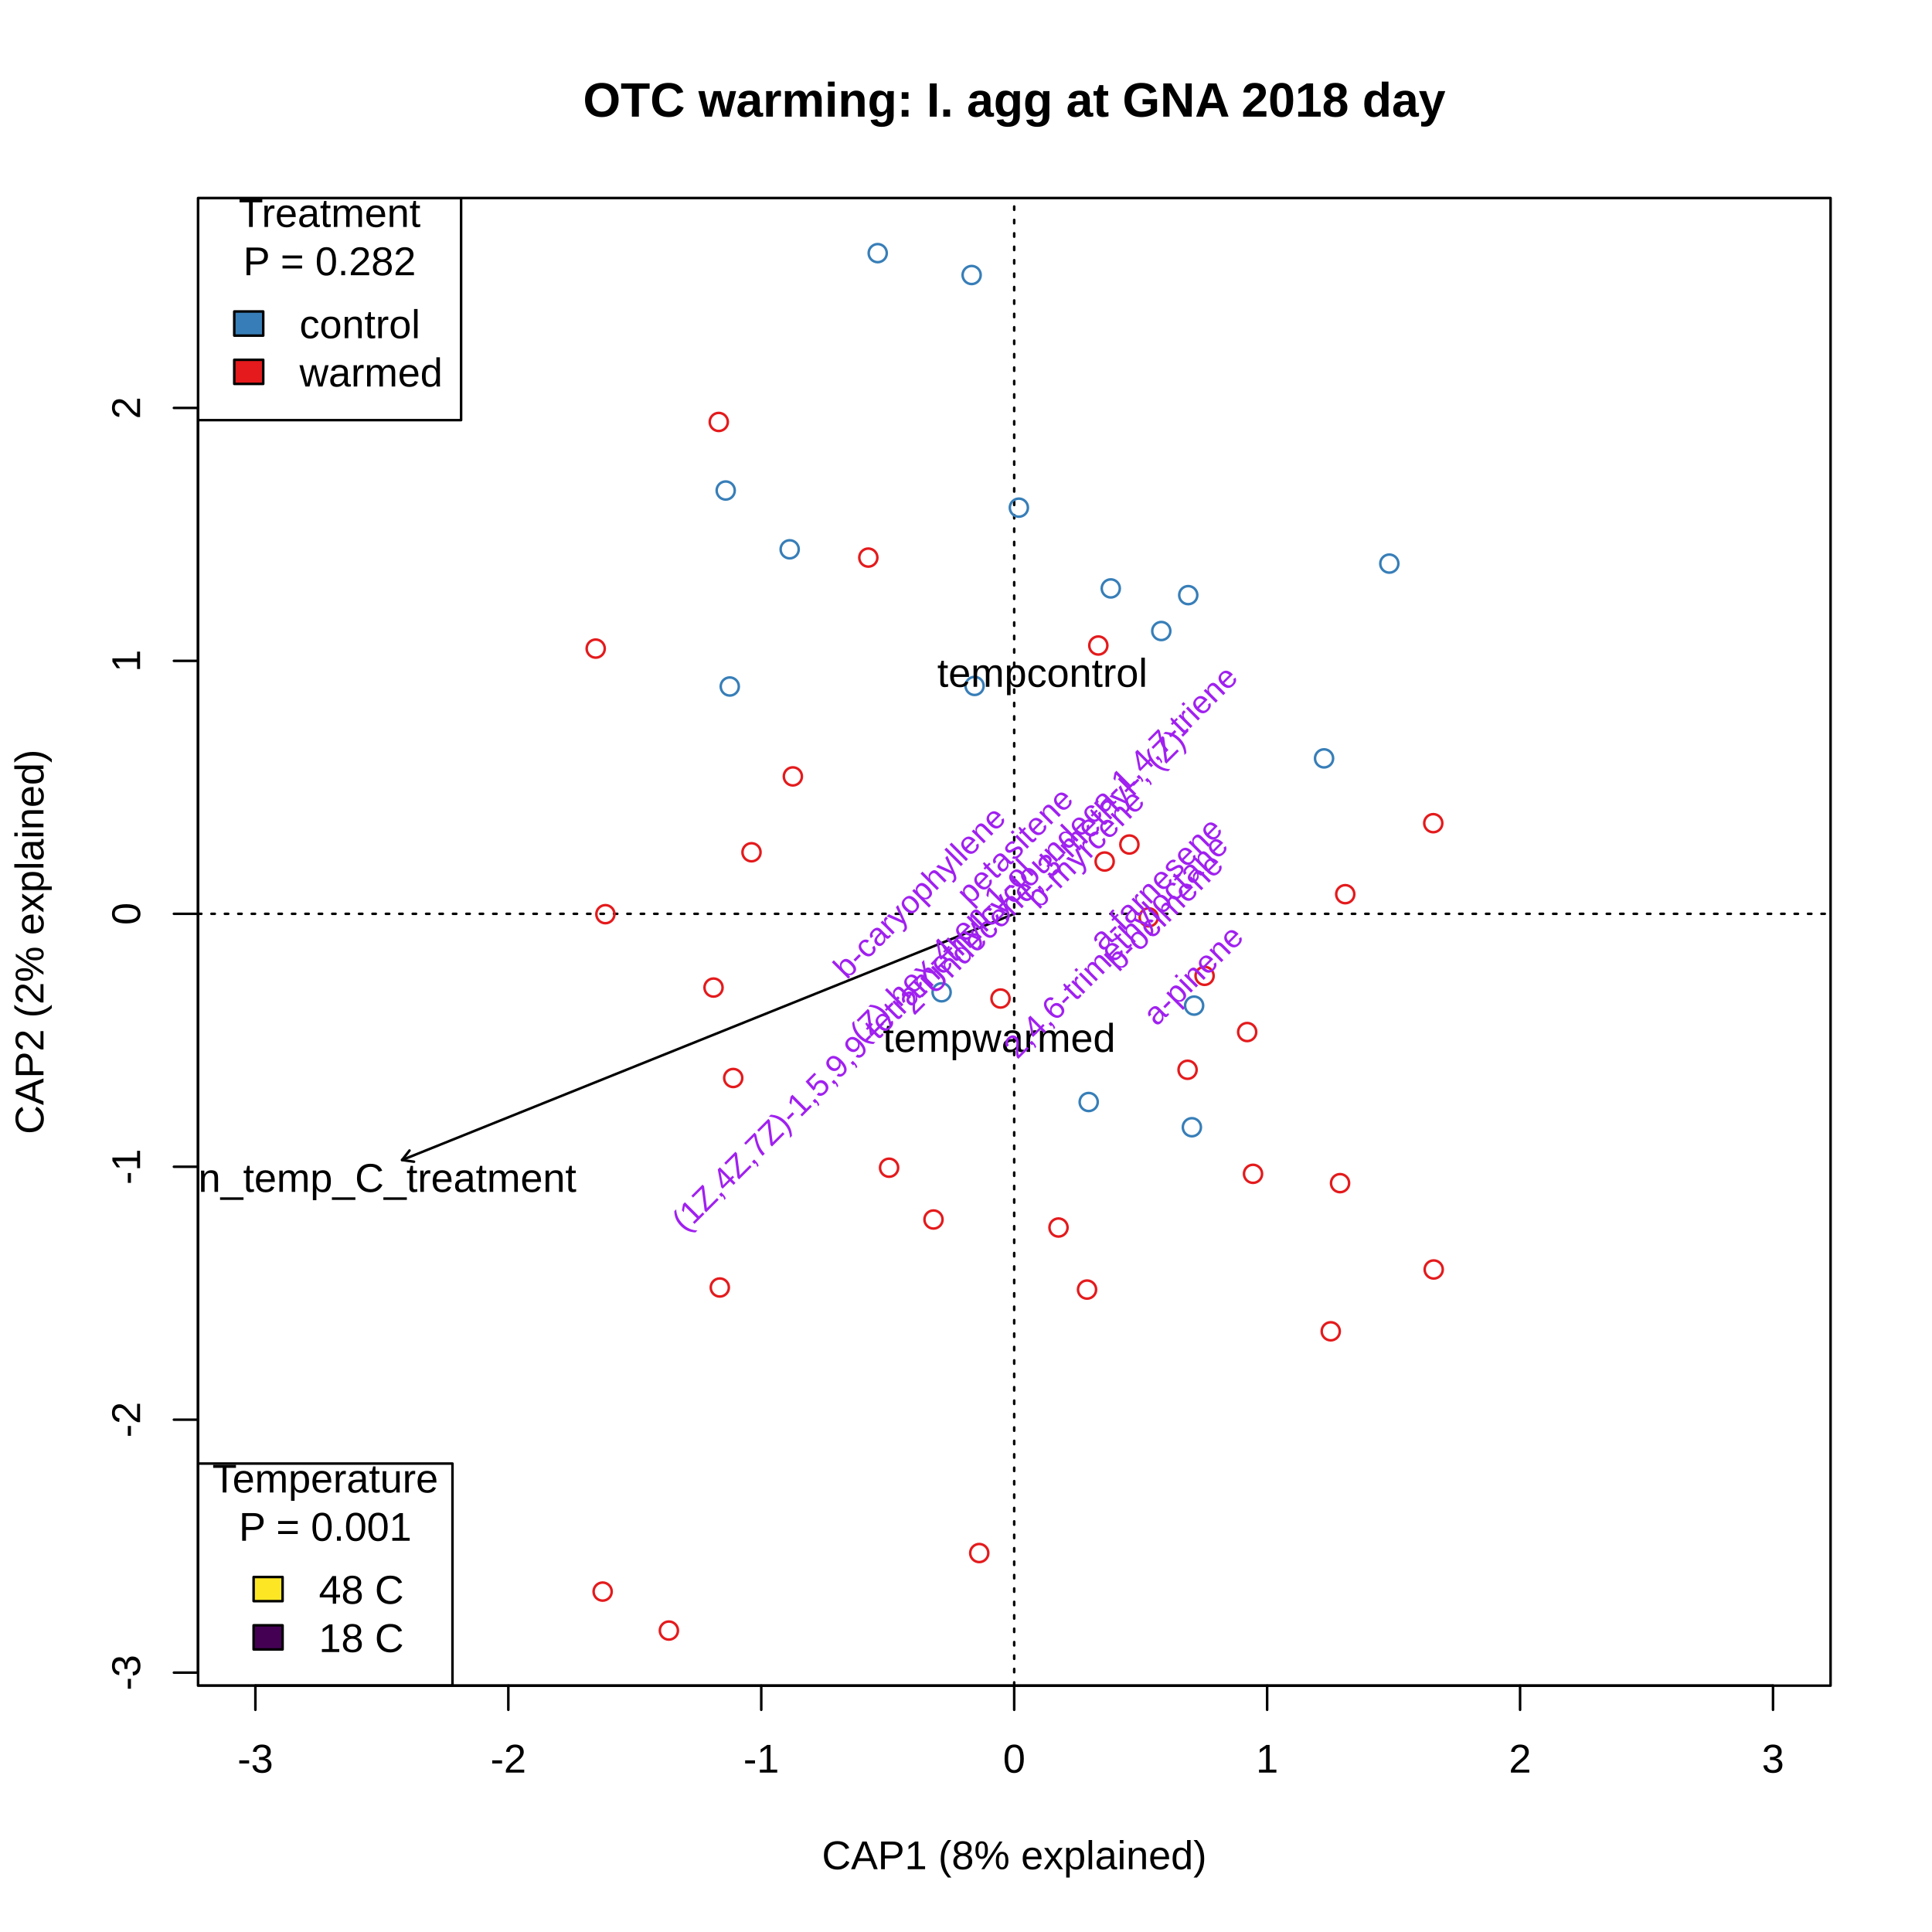
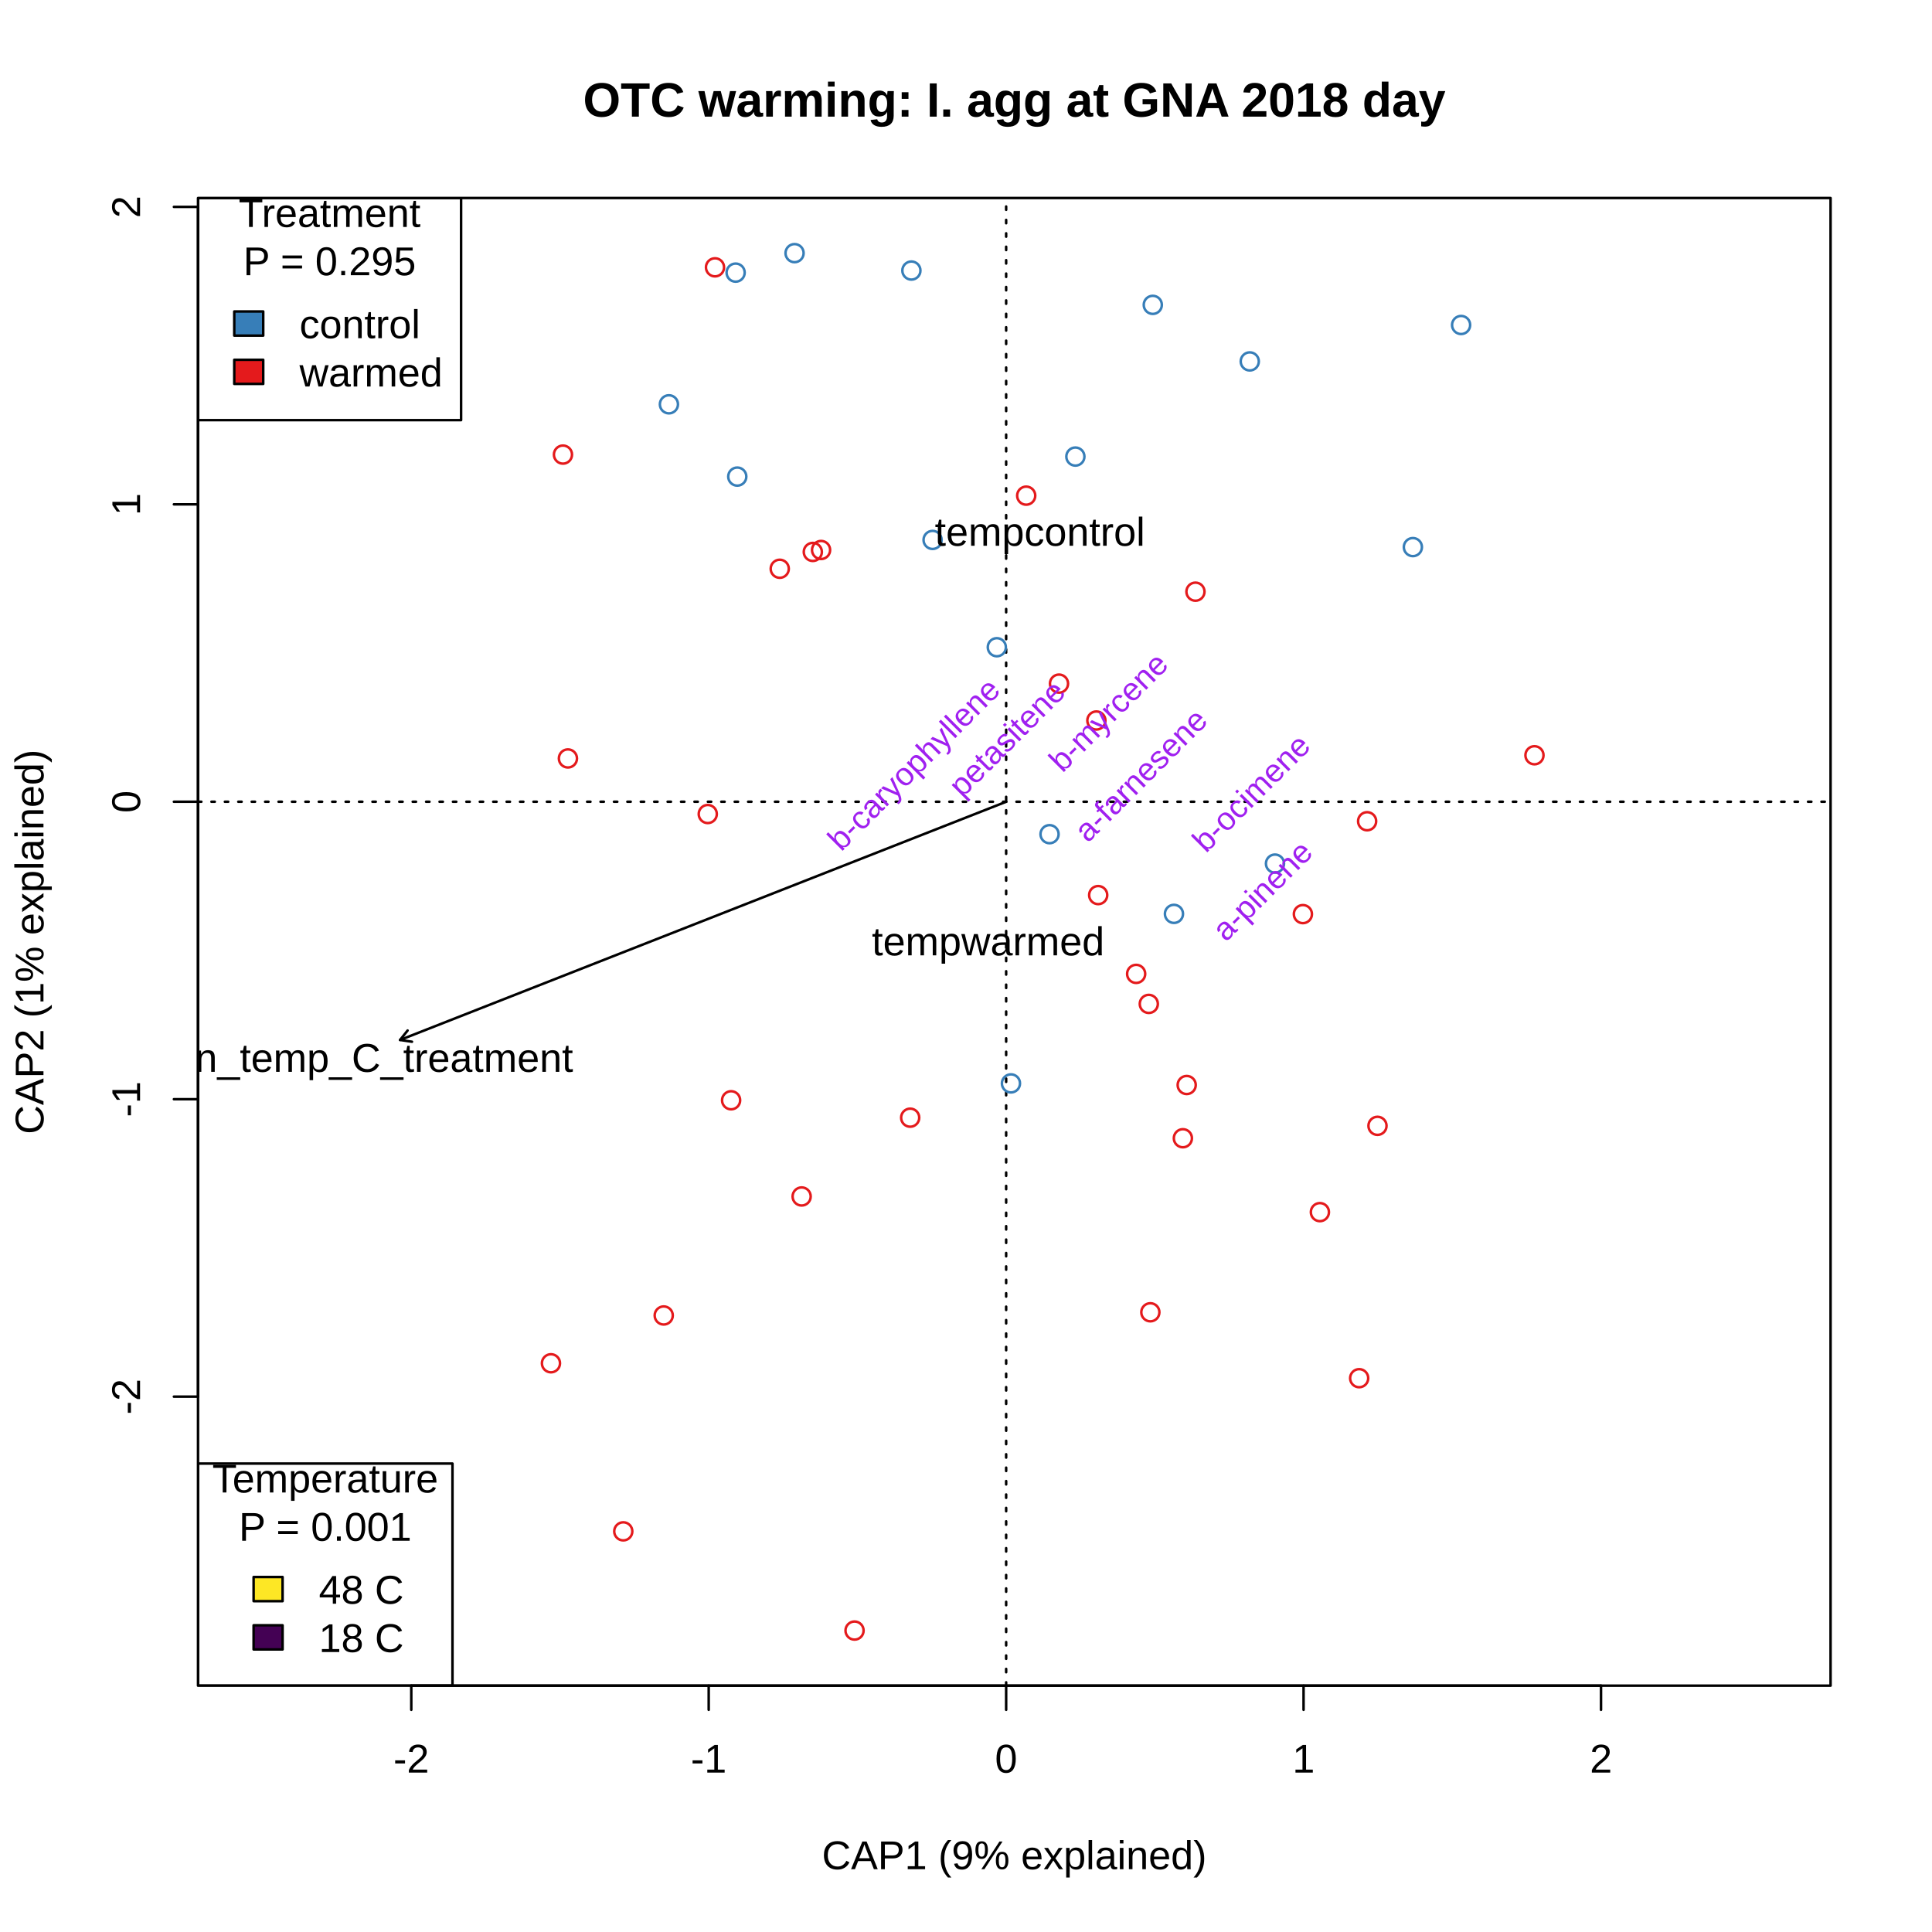
<svg xmlns="http://www.w3.org/2000/svg" class="svglite" width="576.00pt" height="576.00pt" viewBox="0 0 576.00 576.00">
  <defs>
    <style type="text/css">
    .svglite line, .svglite polyline, .svglite polygon, .svglite path, .svglite rect, .svglite circle {
      fill: none;
      stroke: #000000;
      stroke-linecap: round;
      stroke-linejoin: round;
      stroke-miterlimit: 10.00;
    }
    .svglite text {
      white-space: pre;
    }
  </style>
  </defs>
  <rect width="100%" height="100%" style="stroke: none; fill: #FFFFFF;" />
  <defs>
    <clipPath id="cpMC4wMHw1NzYuMDB8MC4wMHw1NzYuMDA=">
      <rect x="0.00" y="0.00" width="576.00" height="576.00" />
    </clipPath>
  </defs>
  <g clip-path="url(#cpMC4wMHw1NzYuMDB8MC4wMHw1NzYuMDA=)">
</g>
  <defs>
    <clipPath id="cpNTkuMDR8NTQ1Ljc2fDU5LjA0fDUwMi41Ng==">
      <rect x="59.04" y="59.04" width="486.72" height="443.52" />
    </clipPath>
  </defs>
  <g clip-path="url(#cpNTkuMDR8NTQ1Ljc2fDU5LjA0fDUwMi41Ng==)">
</g>
  <g clip-path="url(#cpMC4wMHw1NzYuMDB8MC4wMHw1NzYuMDA=)">
-     <line x1="76.14" y1="502.56" x2="528.60" y2="502.56" style="stroke-width: 0.75;" />
-     <line x1="76.14" y1="502.56" x2="76.14" y2="509.76" style="stroke-width: 0.75;" />
-     <line x1="151.55" y1="502.56" x2="151.55" y2="509.76" style="stroke-width: 0.75;" />
-     <line x1="226.96" y1="502.56" x2="226.96" y2="509.76" style="stroke-width: 0.75;" />
-     <line x1="302.37" y1="502.56" x2="302.37" y2="509.76" style="stroke-width: 0.75;" />
-     <line x1="377.78" y1="502.56" x2="377.78" y2="509.76" style="stroke-width: 0.75;" />
-     <line x1="453.19" y1="502.56" x2="453.19" y2="509.76" style="stroke-width: 0.75;" />
-     <line x1="528.60" y1="502.56" x2="528.60" y2="509.76" style="stroke-width: 0.75;" />
-     <text x="76.14" y="528.48" text-anchor="middle" style="font-size: 12.00px; font-family: &quot;Arial&quot;;">-3</text>
-     <text x="151.55" y="528.48" text-anchor="middle" style="font-size: 12.00px; font-family: &quot;Arial&quot;;">-2</text>
-     <text x="226.96" y="528.48" text-anchor="middle" style="font-size: 12.00px; font-family: &quot;Arial&quot;;">-1</text>
-     <text x="302.37" y="528.48" text-anchor="middle" style="font-size: 12.00px; font-family: &quot;Arial&quot;;">0</text>
-     <text x="377.78" y="528.48" text-anchor="middle" style="font-size: 12.00px; font-family: &quot;Arial&quot;;">1</text>
-     <text x="453.19" y="528.48" text-anchor="middle" style="font-size: 12.00px; font-family: &quot;Arial&quot;;">2</text>
-     <text x="528.60" y="528.48" text-anchor="middle" style="font-size: 12.00px; font-family: &quot;Arial&quot;;">3</text>
-     <line x1="59.04" y1="498.67" x2="59.04" y2="121.62" style="stroke-width: 0.75;" />
-     <line x1="59.04" y1="498.67" x2="51.84" y2="498.67" style="stroke-width: 0.75;" />
-     <line x1="59.04" y1="423.26" x2="51.84" y2="423.26" style="stroke-width: 0.75;" />
-     <line x1="59.04" y1="347.85" x2="51.84" y2="347.85" style="stroke-width: 0.75;" />
-     <line x1="59.04" y1="272.44" x2="51.84" y2="272.44" style="stroke-width: 0.75;" />
-     <line x1="59.04" y1="197.03" x2="51.84" y2="197.03" style="stroke-width: 0.75;" />
-     <line x1="59.04" y1="121.62" x2="51.84" y2="121.62" style="stroke-width: 0.75;" />
-     <text transform="translate(41.76,498.67) rotate(-90)" text-anchor="middle" style="font-size: 12.00px; font-family: &quot;Arial&quot;;">-3</text>
-     <text transform="translate(41.76,423.26) rotate(-90)" text-anchor="middle" style="font-size: 12.00px; font-family: &quot;Arial&quot;;">-2</text>
-     <text transform="translate(41.76,347.85) rotate(-90)" text-anchor="middle" style="font-size: 12.00px; font-family: &quot;Arial&quot;;">-1</text>
-     <text transform="translate(41.76,272.44) rotate(-90)" text-anchor="middle" style="font-size: 12.00px; font-family: &quot;Arial&quot;;">0</text>
-     <text transform="translate(41.76,197.03) rotate(-90)" text-anchor="middle" style="font-size: 12.00px; font-family: &quot;Arial&quot;;">1</text>
-     <text transform="translate(41.76,121.62) rotate(-90)" text-anchor="middle" style="font-size: 12.00px; font-family: &quot;Arial&quot;;">2</text>
+     <line x1="122.62" y1="502.56" x2="477.32" y2="502.56" style="stroke-width: 0.75;" />
+     <line x1="122.62" y1="502.56" x2="122.62" y2="509.76" style="stroke-width: 0.75;" />
+     <line x1="211.29" y1="502.56" x2="211.29" y2="509.76" style="stroke-width: 0.75;" />
+     <line x1="299.97" y1="502.56" x2="299.97" y2="509.76" style="stroke-width: 0.75;" />
+     <line x1="388.64" y1="502.56" x2="388.64" y2="509.76" style="stroke-width: 0.75;" />
+     <line x1="477.32" y1="502.56" x2="477.32" y2="509.76" style="stroke-width: 0.75;" />
+     <text x="122.62" y="528.48" text-anchor="middle" style="font-size: 12.00px; font-family: &quot;Arial&quot;;">-2</text>
+     <text x="211.29" y="528.48" text-anchor="middle" style="font-size: 12.00px; font-family: &quot;Arial&quot;;">-1</text>
+     <text x="299.97" y="528.48" text-anchor="middle" style="font-size: 12.00px; font-family: &quot;Arial&quot;;">0</text>
+     <text x="388.64" y="528.48" text-anchor="middle" style="font-size: 12.00px; font-family: &quot;Arial&quot;;">1</text>
+     <text x="477.32" y="528.48" text-anchor="middle" style="font-size: 12.00px; font-family: &quot;Arial&quot;;">2</text>
+     <line x1="59.04" y1="416.39" x2="59.04" y2="61.68" style="stroke-width: 0.75;" />
+     <line x1="59.04" y1="416.39" x2="51.84" y2="416.39" style="stroke-width: 0.75;" />
+     <line x1="59.04" y1="327.71" x2="51.84" y2="327.71" style="stroke-width: 0.75;" />
+     <line x1="59.04" y1="239.03" x2="51.84" y2="239.03" style="stroke-width: 0.75;" />
+     <line x1="59.04" y1="150.36" x2="51.84" y2="150.36" style="stroke-width: 0.75;" />
+     <line x1="59.04" y1="61.68" x2="51.84" y2="61.68" style="stroke-width: 0.75;" />
+     <text transform="translate(41.76,416.39) rotate(-90)" text-anchor="middle" style="font-size: 12.00px; font-family: &quot;Arial&quot;;">-2</text>
+     <text transform="translate(41.76,327.71) rotate(-90)" text-anchor="middle" style="font-size: 12.00px; font-family: &quot;Arial&quot;;">-1</text>
+     <text transform="translate(41.76,239.03) rotate(-90)" text-anchor="middle" style="font-size: 12.00px; font-family: &quot;Arial&quot;;">0</text>
+     <text transform="translate(41.76,150.36) rotate(-90)" text-anchor="middle" style="font-size: 12.00px; font-family: &quot;Arial&quot;;">1</text>
+     <text transform="translate(41.76,61.68) rotate(-90)" text-anchor="middle" style="font-size: 12.00px; font-family: &quot;Arial&quot;;">2</text>
    <polygon points="59.04,502.56 545.76,502.56 545.76,59.04 59.04,59.04 " style="stroke-width: 0.75;" />
-     <text x="302.40" y="557.28" text-anchor="middle" style="font-size: 12.00px; font-family: &quot;Arial&quot;;">CAP1 (8% explained)</text>
-     <text transform="translate(12.96,280.80) rotate(-90)" text-anchor="middle" style="font-size: 12.00px; font-family: &quot;Arial&quot;;">CAP2 (2% explained)</text>
+     <text x="302.40" y="557.28" text-anchor="middle" style="font-size: 12.00px; font-family: &quot;Arial&quot;;">CAP1 (9% explained)</text>
+     <text transform="translate(12.96,280.80) rotate(-90)" text-anchor="middle" style="font-size: 12.00px; font-family: &quot;Arial&quot;;">CAP2 (1% explained)</text>
  </g>
  <g clip-path="url(#cpNTkuMDR8NTQ1Ljc2fDU5LjA0fDUwMi41Ng==)">
-     <line x1="59.04" y1="272.44" x2="545.76" y2="272.44" style="stroke-width: 0.75; stroke-dasharray: 1.00,3.00;" />
-     <line x1="302.37" y1="502.56" x2="302.37" y2="59.04" style="stroke-width: 0.75; stroke-dasharray: 1.00,3.00;" />
+     <line x1="59.04" y1="239.03" x2="545.76" y2="239.03" style="stroke-width: 0.75; stroke-dasharray: 1.00,3.00;" />
+     <line x1="299.97" y1="502.56" x2="299.97" y2="59.04" style="stroke-width: 0.75; stroke-dasharray: 1.00,3.00;" />
  </g>
  <g clip-path="url(#cpMC4wMHw1NzYuMDB8MC4wMHw1NzYuMDA=)">
    <text x="302.40" y="34.77" text-anchor="middle" style="font-size: 14.40px; font-weight: bold; font-family: &quot;Arial&quot;;">OTC warming: I. agg at GNA 2018 day</text>
  </g>
  <g clip-path="url(#cpNTkuMDR8NTQ1Ljc2fDU5LjA0fDUwMi41Ng==)">
    <rect x="59.04" y="59.04" width="78.43" height="66.22" style="stroke-width: 0.75;" />
    <rect x="69.84" y="92.86" width="8.64" height="7.20" style="stroke-width: 0.75; fill: #377EB8;" />
    <rect x="69.84" y="107.26" width="8.64" height="7.20" style="stroke-width: 0.75; fill: #E41A1C;" />
    <text x="98.26" y="67.66" text-anchor="middle" style="font-size: 12.00px; font-family: &quot;Arial&quot;;">Treatment </text>
-     <text x="98.26" y="82.06" text-anchor="middle" style="font-size: 12.00px; font-family: &quot;Arial&quot;;">P = 0.282</text>
+     <text x="98.26" y="82.06" text-anchor="middle" style="font-size: 12.00px; font-family: &quot;Arial&quot;;">P = 0.295</text>
    <text x="89.28" y="100.83" style="font-size: 12.00px; font-family: &quot;Arial&quot;;">control</text>
    <text x="89.28" y="115.23" style="font-size: 12.00px; font-family: &quot;Arial&quot;;">warmed</text>
    <rect x="59.04" y="436.34" width="75.86" height="66.22" style="stroke-width: 0.75;" />
    <rect x="75.61" y="470.16" width="8.64" height="7.20" style="stroke-width: 0.75; fill: #FDE725;" />
    <rect x="75.61" y="484.56" width="8.64" height="7.20" style="stroke-width: 0.75; fill: #440154;" />
    <text x="96.97" y="444.96" text-anchor="middle" style="font-size: 12.00px; font-family: &quot;Arial&quot;;">Temperature </text>
    <text x="96.97" y="459.36" text-anchor="middle" style="font-size: 12.00px; font-family: &quot;Arial&quot;;">P = 0.001</text>
    <text x="95.05" y="478.13" style="font-size: 12.00px; font-family: &quot;Arial&quot;;">48  C</text>
    <text x="95.05" y="492.53" style="font-size: 12.00px; font-family: &quot;Arial&quot;;">18  C</text>
-     <circle cx="356.01" cy="299.81" r="2.70" style="stroke-width: 0.75; stroke: #377EB8;" />
-     <circle cx="394.75" cy="226.10" r="2.70" style="stroke-width: 0.75; stroke: #377EB8;" />
-     <circle cx="179.67" cy="474.51" r="2.70" style="stroke-width: 0.75; stroke: #E41A1C;" />
-     <circle cx="303.76" cy="151.35" r="2.70" style="stroke-width: 0.75; stroke: #377EB8;" />
-     <circle cx="216.36" cy="146.24" r="2.70" style="stroke-width: 0.75; stroke: #377EB8;" />
-     <circle cx="217.57" cy="204.67" r="2.70" style="stroke-width: 0.75; stroke: #377EB8;" />
-     <circle cx="324.58" cy="328.55" r="2.70" style="stroke-width: 0.75; stroke: #377EB8;" />
-     <circle cx="290.56" cy="204.50" r="2.70" style="stroke-width: 0.75; stroke: #377EB8;" />
-     <circle cx="280.73" cy="295.84" r="2.70" style="stroke-width: 0.75; stroke: #377EB8;" />
-     <circle cx="414.21" cy="168.03" r="2.70" style="stroke-width: 0.75; stroke: #377EB8;" />
-     <circle cx="346.22" cy="188.13" r="2.70" style="stroke-width: 0.75; stroke: #377EB8;" />
-     <circle cx="355.34" cy="336.07" r="2.70" style="stroke-width: 0.75; stroke: #377EB8;" />
-     <circle cx="331.16" cy="175.43" r="2.70" style="stroke-width: 0.75; stroke: #377EB8;" />
-     <circle cx="396.74" cy="396.91" r="2.70" style="stroke-width: 0.75; stroke: #E41A1C;" />
-     <circle cx="354.06" cy="318.94" r="2.70" style="stroke-width: 0.75; stroke: #E41A1C;" />
-     <circle cx="427.31" cy="245.42" r="2.70" style="stroke-width: 0.75; stroke: #E41A1C;" />
-     <circle cx="327.45" cy="192.45" r="2.70" style="stroke-width: 0.75; stroke: #E41A1C;" />
-     <circle cx="401.07" cy="266.59" r="2.70" style="stroke-width: 0.75; stroke: #E41A1C;" />
-     <circle cx="399.52" cy="352.74" r="2.70" style="stroke-width: 0.75; stroke: #E41A1C;" />
-     <circle cx="324.09" cy="384.47" r="2.70" style="stroke-width: 0.75; stroke: #E41A1C;" />
-     <circle cx="291.95" cy="463.02" r="2.70" style="stroke-width: 0.75; stroke: #E41A1C;" />
-     <circle cx="371.83" cy="307.69" r="2.70" style="stroke-width: 0.75; stroke: #E41A1C;" />
-     <circle cx="218.60" cy="321.39" r="2.70" style="stroke-width: 0.75; stroke: #E41A1C;" />
-     <circle cx="373.57" cy="349.96" r="2.70" style="stroke-width: 0.75; stroke: #E41A1C;" />
-     <circle cx="214.60" cy="383.85" r="2.70" style="stroke-width: 0.75; stroke: #E41A1C;" />
-     <circle cx="359.13" cy="290.93" r="2.70" style="stroke-width: 0.75; stroke: #E41A1C;" />
-     <circle cx="265.07" cy="348.14" r="2.70" style="stroke-width: 0.75; stroke: #E41A1C;" />
-     <circle cx="224.05" cy="254.09" r="2.70" style="stroke-width: 0.75; stroke: #E41A1C;" />
-     <circle cx="261.68" cy="75.47" r="2.70" style="stroke-width: 0.75; stroke: #377EB8;" />
-     <circle cx="427.44" cy="378.48" r="2.70" style="stroke-width: 0.75; stroke: #E41A1C;" />
-     <circle cx="329.34" cy="256.85" r="2.70" style="stroke-width: 0.75; stroke: #E41A1C;" />
-     <circle cx="336.71" cy="251.78" r="2.70" style="stroke-width: 0.75; stroke: #E41A1C;" />
-     <circle cx="342.48" cy="273.50" r="2.70" style="stroke-width: 0.75; stroke: #E41A1C;" />
-     <circle cx="258.88" cy="166.24" r="2.70" style="stroke-width: 0.75; stroke: #E41A1C;" />
-     <circle cx="354.26" cy="177.43" r="2.70" style="stroke-width: 0.75; stroke: #377EB8;" />
-     <circle cx="289.68" cy="81.99" r="2.70" style="stroke-width: 0.75; stroke: #377EB8;" />
-     <circle cx="236.38" cy="231.47" r="2.70" style="stroke-width: 0.75; stroke: #E41A1C;" />
-     <circle cx="177.60" cy="193.37" r="2.70" style="stroke-width: 0.75; stroke: #E41A1C;" />
-     <circle cx="298.29" cy="297.70" r="2.70" style="stroke-width: 0.75; stroke: #E41A1C;" />
-     <circle cx="199.42" cy="486.13" r="2.70" style="stroke-width: 0.75; stroke: #E41A1C;" />
-     <circle cx="235.43" cy="163.77" r="2.70" style="stroke-width: 0.75; stroke: #377EB8;" />
-     <circle cx="180.49" cy="272.55" r="2.70" style="stroke-width: 0.75; stroke: #E41A1C;" />
-     <circle cx="212.73" cy="294.43" r="2.70" style="stroke-width: 0.75; stroke: #E41A1C;" />
-     <circle cx="214.29" cy="125.80" r="2.70" style="stroke-width: 0.75; stroke: #E41A1C;" />
-     <circle cx="315.58" cy="365.97" r="2.70" style="stroke-width: 0.75; stroke: #E41A1C;" />
-     <circle cx="278.31" cy="363.58" r="2.70" style="stroke-width: 0.75; stroke: #E41A1C;" />
-     <text x="310.77" y="204.77" text-anchor="middle" style="font-size: 12.00px; font-family: &quot;Arial&quot;;">tempcontrol</text>
-     <text x="297.89" y="313.61" text-anchor="middle" style="font-size: 12.00px; font-family: &quot;Arial&quot;;">tempwarmed</text>
-     <line x1="302.37" y1="272.44" x2="119.87" y2="345.84" style="stroke-width: 0.75;" />
-     <polyline points="122.09,343.01 119.87,345.84 123.44,346.35 " style="stroke-width: 0.75;" />
-     <text x="103.81" y="355.34" text-anchor="middle" style="font-size: 12.00px; font-family: &quot;Arial&quot;;">mean_temp_C_treatment</text>
-     <text transform="translate(346.89,265.78) rotate(-45)" text-anchor="middle" style="font-size: 9.60px;fill: #A020F0; font-family: &quot;Arial&quot;;">a-farnesene</text>
-     <text transform="translate(325.73,255.35) rotate(-45)" text-anchor="middle" style="font-size: 9.60px;fill: #A020F0; font-family: &quot;Arial&quot;;">b-myrcene</text>
-     <text transform="translate(349.39,274.19) rotate(-45)" text-anchor="middle" style="font-size: 9.60px;fill: #A020F0; font-family: &quot;Arial&quot;;">b-ocimene</text>
-     <text transform="translate(304.24,274.31) rotate(-45)" text-anchor="middle" style="font-size: 9.60px;fill: none; font-family: &quot;Arial&quot;;">.gamma.-Terpinene</text>
-     <text transform="translate(358.02,292.99) rotate(-45)" text-anchor="middle" style="font-size: 9.60px;fill: #A020F0; font-family: &quot;Arial&quot;;">a-pinene</text>
-     <text transform="translate(304.24,274.31) rotate(-45)" text-anchor="middle" style="font-size: 9.60px;fill: none; font-family: &quot;Arial&quot;;">bergamotene</text>
-     <text transform="translate(300.53,262.49) rotate(-45)" text-anchor="middle" style="font-size: 9.60px;fill: none; font-family: &quot;Arial&quot;;">(E)-4,8-Dimethylnona-1,3,7-triene</text>
-     <text transform="translate(285.30,280.38) rotate(-45)" text-anchor="middle" style="font-size: 9.60px;fill: none; font-family: &quot;Arial&quot;;">1-Decanol, 2-hexyl-</text>
-     <text transform="translate(304.39,277.62) rotate(-45)" text-anchor="middle" style="font-size: 9.60px;fill: none; font-family: &quot;Arial&quot;;">1,2-Cyclooctanediol, trans-</text>
-     <text transform="translate(286.92,285.05) rotate(-45)" text-anchor="middle" style="font-size: 9.60px;fill: #A020F0; font-family: &quot;Arial&quot;;">(1Z,4Z,7Z)-1,5,9,9-tetramethylcycloundeca-1,4,7-triene</text>
-     <text transform="translate(298.70,279.28) rotate(-45)" text-anchor="middle" style="font-size: 9.60px;fill: none; font-family: &quot;Arial&quot;;">(E)-hex-2-enal  </text>
-     <text transform="translate(314.33,261.08) rotate(-45)" text-anchor="middle" style="font-size: 9.60px;fill: #A020F0; font-family: &quot;Arial&quot;;">2-Undecene, 3-methyl-, (Z)-</text>
-     <text transform="translate(298.48,274.01) rotate(-45)" text-anchor="middle" style="font-size: 9.60px;fill: none; font-family: &quot;Arial&quot;;">(2E)-2,7-dimethylocta-2,6-dien-1-ol  </text>
-     <text transform="translate(304.50,274.57) rotate(-45)" text-anchor="middle" style="font-size: 9.60px;fill: none; font-family: &quot;Arial&quot;;">(E)-hex-3-en-1-ol</text>
-     <text transform="translate(304.32,284.70) rotate(-45)" text-anchor="middle" style="font-size: 9.60px;fill: none; font-family: &quot;Arial&quot;;">[(E)-hex-3-enyl] acetate</text>
-     <text transform="translate(304.24,274.31) rotate(-45)" text-anchor="middle" style="font-size: 9.60px;fill: none; font-family: &quot;Arial&quot;;">pseudoionone</text>
-     <text transform="translate(283.00,285.85) rotate(-45)" text-anchor="middle" style="font-size: 9.60px;fill: #A020F0; font-family: &quot;Arial&quot;;">(Z)-hex-4-en-1-ol</text>
-     <text transform="translate(304.24,274.31) rotate(-45)" text-anchor="middle" style="font-size: 9.60px;fill: none; font-family: &quot;Arial&quot;;">methyl benzoate</text>
-     <text transform="translate(311.89,275.20) rotate(-45)" text-anchor="middle" style="font-size: 9.60px;fill: none; font-family: &quot;Arial&quot;;">Bicyclo[7.2.0]undec-4-ene, 4,11,11-trimethyl-8-methylene-</text>
-     <text transform="translate(288.86,277.38) rotate(-45)" text-anchor="middle" style="font-size: 9.60px;fill: none; font-family: &quot;Arial&quot;;">[(Z)-hex-3-enyl] butanoate</text>
-     <text transform="translate(294.64,265.61) rotate(-45)" text-anchor="middle" style="font-size: 9.60px;fill: none; font-family: &quot;Arial&quot;;">Carbonic acid, nonyl prop-1-en-2-yl ester</text>
-     <text transform="translate(276.42,268.30) rotate(-45)" text-anchor="middle" style="font-size: 9.60px;fill: #A020F0; font-family: &quot;Arial&quot;;">b-caryophyllene</text>
-     <text transform="translate(302.03,272.73) rotate(-45)" text-anchor="middle" style="font-size: 9.60px;fill: none; font-family: &quot;Arial&quot;;">Cyclopropane, nonyl-</text>
-     <text transform="translate(304.24,274.31) rotate(-45)" text-anchor="middle" style="font-size: 9.60px;fill: none; font-family: &quot;Arial&quot;;">Dodecane, 4,6-dimethyl-</text>
-     <text transform="translate(299.93,280.39) rotate(-45)" text-anchor="middle" style="font-size: 9.60px;fill: none; font-family: &quot;Arial&quot;;">a-terpineol</text>
-     <text transform="translate(296.39,283.89) rotate(-45)" text-anchor="middle" style="font-size: 9.60px;fill: none; font-family: &quot;Arial&quot;;">linalool</text>
-     <text transform="translate(334.96,284.35) rotate(-45)" text-anchor="middle" style="font-size: 9.60px;fill: #A020F0; font-family: &quot;Arial&quot;;">2,4,6-trimethyloctane  </text>
-     <text transform="translate(298.18,277.01) rotate(-45)" text-anchor="middle" style="font-size: 9.60px;fill: none; font-family: &quot;Arial&quot;;">Octane, 3,5-dimethyl-</text>
-     <text transform="translate(305.67,277.86) rotate(-45)" text-anchor="middle" style="font-size: 9.60px;fill: none; font-family: &quot;Arial&quot;;">Octanoic acid</text>
-     <text transform="translate(304.07,275.14) rotate(-45)" text-anchor="middle" style="font-size: 9.60px;fill: none; font-family: &quot;Arial&quot;;">Oxalic acid, 2-ethylhexyl isohexyl ester</text>
-     <text transform="translate(304.83,254.42) rotate(-45)" text-anchor="middle" style="font-size: 9.60px;fill: #A020F0; font-family: &quot;Arial&quot;;">petasitene</text>
-     <text transform="translate(315.16,271.86) rotate(-45)" text-anchor="middle" style="font-size: 9.60px;fill: none; font-family: &quot;Arial&quot;;">trans-a-bergamotene</text>
-     <text transform="translate(327.94,269.73) rotate(-45)" text-anchor="middle" style="font-size: 9.60px;fill: none; font-family: &quot;Arial&quot;;">b-ocimene.1</text>
-     <text transform="translate(311.35,272.80) rotate(-45)" text-anchor="middle" style="font-size: 9.60px;fill: none; font-family: &quot;Arial&quot;;">Undecane, 2-methyl-</text>
-     <text transform="translate(303.56,273.63) rotate(-45)" text-anchor="middle" style="font-size: 9.60px;fill: none; font-family: &quot;Arial&quot;;">a-copaene</text>
-     <text transform="translate(304.24,274.31) rotate(-45)" text-anchor="middle" style="font-size: 9.60px;fill: none; font-family: &quot;Arial&quot;;">Benzyl nitrile</text>
-     <text transform="translate(304.24,274.31) rotate(-45)" text-anchor="middle" style="font-size: 9.60px;fill: none; font-family: &quot;Arial&quot;;">3-methylbutanal oxime</text>
+     <circle cx="350.00" cy="272.46" r="2.70" style="stroke-width: 0.75; stroke: #377EB8;" />
+     <circle cx="421.23" cy="163.11" r="2.70" style="stroke-width: 0.75; stroke: #377EB8;" />
+     <circle cx="164.26" cy="406.44" r="2.70" style="stroke-width: 0.75; stroke: #E41A1C;" />
+     <circle cx="320.61" cy="136.12" r="2.70" style="stroke-width: 0.75; stroke: #377EB8;" />
+     <circle cx="219.32" cy="81.28" r="2.70" style="stroke-width: 0.75; stroke: #377EB8;" />
+     <circle cx="219.81" cy="142.09" r="2.70" style="stroke-width: 0.75; stroke: #377EB8;" />
+     <circle cx="301.40" cy="323.00" r="2.70" style="stroke-width: 0.75; stroke: #377EB8;" />
+     <circle cx="278.04" cy="160.97" r="2.70" style="stroke-width: 0.75; stroke: #377EB8;" />
+     <circle cx="312.91" cy="248.70" r="2.70" style="stroke-width: 0.75; stroke: #377EB8;" />
+     <circle cx="435.61" cy="96.89" r="2.70" style="stroke-width: 0.75; stroke: #377EB8;" />
+     <circle cx="372.60" cy="107.75" r="2.70" style="stroke-width: 0.75; stroke: #377EB8;" />
+     <circle cx="380.12" cy="257.47" r="2.70" style="stroke-width: 0.75; stroke: #377EB8;" />
+     <circle cx="297.19" cy="192.96" r="2.70" style="stroke-width: 0.75; stroke: #377EB8;" />
+     <circle cx="405.22" cy="410.89" r="2.70" style="stroke-width: 0.75; stroke: #E41A1C;" />
+     <circle cx="338.73" cy="290.35" r="2.70" style="stroke-width: 0.75; stroke: #E41A1C;" />
+     <circle cx="457.48" cy="225.17" r="2.70" style="stroke-width: 0.75; stroke: #E41A1C;" />
+     <circle cx="305.95" cy="147.77" r="2.70" style="stroke-width: 0.75; stroke: #E41A1C;" />
+     <circle cx="407.59" cy="244.84" r="2.70" style="stroke-width: 0.75; stroke: #E41A1C;" />
+     <circle cx="410.68" cy="335.65" r="2.70" style="stroke-width: 0.75; stroke: #E41A1C;" />
+     <circle cx="342.96" cy="391.24" r="2.70" style="stroke-width: 0.75; stroke: #E41A1C;" />
+     <circle cx="254.77" cy="486.13" r="2.70" style="stroke-width: 0.75; stroke: #E41A1C;" />
+     <circle cx="327.41" cy="266.86" r="2.70" style="stroke-width: 0.75; stroke: #E41A1C;" />
+     <circle cx="217.97" cy="328.03" r="2.70" style="stroke-width: 0.75; stroke: #E41A1C;" />
+     <circle cx="352.66" cy="339.35" r="2.70" style="stroke-width: 0.75; stroke: #E41A1C;" />
+     <circle cx="197.88" cy="392.19" r="2.70" style="stroke-width: 0.75; stroke: #E41A1C;" />
+     <circle cx="388.44" cy="272.53" r="2.70" style="stroke-width: 0.75; stroke: #E41A1C;" />
+     <circle cx="239.00" cy="356.71" r="2.70" style="stroke-width: 0.75; stroke: #E41A1C;" />
+     <circle cx="232.47" cy="169.57" r="2.70" style="stroke-width: 0.75; stroke: #E41A1C;" />
+     <circle cx="236.89" cy="75.47" r="2.70" style="stroke-width: 0.75; stroke: #377EB8;" />
+     <circle cx="393.51" cy="361.38" r="2.70" style="stroke-width: 0.75; stroke: #E41A1C;" />
+     <circle cx="356.41" cy="176.40" r="2.70" style="stroke-width: 0.75; stroke: #E41A1C;" />
+     <circle cx="326.87" cy="214.81" r="2.70" style="stroke-width: 0.75; stroke: #E41A1C;" />
+     <circle cx="342.50" cy="299.30" r="2.70" style="stroke-width: 0.75; stroke: #E41A1C;" />
+     <circle cx="242.33" cy="164.55" r="2.70" style="stroke-width: 0.75; stroke: #E41A1C;" />
+     <circle cx="343.69" cy="90.89" r="2.70" style="stroke-width: 0.75; stroke: #377EB8;" />
+     <circle cx="271.72" cy="80.66" r="2.70" style="stroke-width: 0.75; stroke: #377EB8;" />
+     <circle cx="244.79" cy="163.97" r="2.70" style="stroke-width: 0.75; stroke: #E41A1C;" />
+     <circle cx="167.84" cy="135.53" r="2.70" style="stroke-width: 0.75; stroke: #E41A1C;" />
+     <circle cx="315.73" cy="203.81" r="2.70" style="stroke-width: 0.75; stroke: #E41A1C;" />
+     <circle cx="185.82" cy="456.55" r="2.70" style="stroke-width: 0.75; stroke: #E41A1C;" />
+     <circle cx="199.43" cy="120.54" r="2.70" style="stroke-width: 0.75; stroke: #377EB8;" />
+     <circle cx="169.32" cy="226.12" r="2.70" style="stroke-width: 0.75; stroke: #E41A1C;" />
+     <circle cx="211.01" cy="242.69" r="2.70" style="stroke-width: 0.75; stroke: #E41A1C;" />
+     <circle cx="213.17" cy="79.70" r="2.70" style="stroke-width: 0.75; stroke: #E41A1C;" />
+     <circle cx="353.80" cy="323.48" r="2.70" style="stroke-width: 0.75; stroke: #E41A1C;" />
+     <circle cx="271.36" cy="333.22" r="2.70" style="stroke-width: 0.75; stroke: #E41A1C;" />
+     <text x="310.04" y="162.71" text-anchor="middle" style="font-size: 12.00px; font-family: &quot;Arial&quot;;">tempcontrol</text>
+     <text x="294.60" y="284.82" text-anchor="middle" style="font-size: 12.00px; font-family: &quot;Arial&quot;;">tempwarmed</text>
+     <line x1="299.97" y1="239.03" x2="119.27" y2="310.05" style="stroke-width: 0.75;" />
+     <polyline points="121.52,307.23 119.27,310.05 122.83,310.58 " style="stroke-width: 0.75;" />
+     <text x="102.83" y="319.55" text-anchor="middle" style="font-size: 12.00px; font-family: &quot;Arial&quot;;">mean_temp_C_treatment</text>
+     <text transform="translate(342.42,233.38) rotate(-45)" text-anchor="middle" style="font-size: 9.60px;fill: #A020F0; font-family: &quot;Arial&quot;;">a-farnesene</text>
+     <text transform="translate(332.79,214.59) rotate(-45)" text-anchor="middle" style="font-size: 9.60px;fill: #A020F0; font-family: &quot;Arial&quot;;">b-myrcene</text>
+     <text transform="translate(375.36,238.70) rotate(-45)" text-anchor="middle" style="font-size: 9.60px;fill: #A020F0; font-family: &quot;Arial&quot;;">b-ocimene</text>
+     <text transform="translate(301.84,240.90) rotate(-45)" text-anchor="middle" style="font-size: 9.60px;fill: none; font-family: &quot;Arial&quot;;">g-terpinene</text>
+     <text transform="translate(378.67,267.81) rotate(-45)" text-anchor="middle" style="font-size: 9.60px;fill: #A020F0; font-family: &quot;Arial&quot;;">a-pinene</text>
+     <text transform="translate(301.84,240.90) rotate(-45)" text-anchor="middle" style="font-size: 9.60px;fill: none; font-family: &quot;Arial&quot;;">bergamotene</text>
+     <text transform="translate(299.18,232.41) rotate(-45)" text-anchor="middle" style="font-size: 9.60px;fill: none; font-family: &quot;Arial&quot;;">(3E)-4,8-dimethylnona-1,3,7-triene</text>
+     <text transform="translate(287.04,245.40) rotate(-45)" text-anchor="middle" style="font-size: 9.60px;fill: none; font-family: &quot;Arial&quot;;">2-hexyldecan-1-ol</text>
+     <text transform="translate(301.94,243.43) rotate(-45)" text-anchor="middle" style="font-size: 9.60px;fill: none; font-family: &quot;Arial&quot;;">(1R,2R)-cyclooctane-1,2-diol</text>
+     <text transform="translate(285.33,250.73) rotate(-45)" text-anchor="middle" style="font-size: 9.60px;fill: none; font-family: &quot;Arial&quot;;">(1Z,4Z,7Z)-1,5,9,9-tetramethylcycloundeca-1,4,7-triene</text>
+     <text transform="translate(297.55,244.72) rotate(-45)" text-anchor="middle" style="font-size: 9.60px;fill: none; font-family: &quot;Arial&quot;;">(E)-hex-2-enal</text>
+     <text transform="translate(309.77,230.88) rotate(-45)" text-anchor="middle" style="font-size: 9.60px;fill: none; font-family: &quot;Arial&quot;;">(Z)-3-methylundec-2-ene</text>
+     <text transform="translate(297.35,240.63) rotate(-45)" text-anchor="middle" style="font-size: 9.60px;fill: none; font-family: &quot;Arial&quot;;">(2E)-2,7-dimethylocta-2,6-dien-1-ol</text>
+     <text transform="translate(285.28,249.62) rotate(-45)" text-anchor="middle" style="font-size: 9.60px;fill: none; font-family: &quot;Arial&quot;;">(E)-hex-3-en-1-ol</text>
+     <text transform="translate(301.85,248.84) rotate(-45)" text-anchor="middle" style="font-size: 9.60px;fill: none; font-family: &quot;Arial&quot;;">[(E)-hex-3-enyl] acetate</text>
+     <text transform="translate(301.84,240.90) rotate(-45)" text-anchor="middle" style="font-size: 9.60px;fill: none; font-family: &quot;Arial&quot;;">pseudoionone</text>
+     <text transform="translate(301.84,240.90) rotate(-45)" text-anchor="middle" style="font-size: 9.60px;fill: none; font-family: &quot;Arial&quot;;">methyl benzoate</text>
+     <text transform="translate(274.75,230.14) rotate(-45)" text-anchor="middle" style="font-size: 9.60px;fill: #A020F0; font-family: &quot;Arial&quot;;">b-caryophyllene</text>
+     <text transform="translate(289.83,243.14) rotate(-45)" text-anchor="middle" style="font-size: 9.60px;fill: none; font-family: &quot;Arial&quot;;">[(Z)-hex-3-enyl] butanoate</text>
+     <text transform="translate(294.40,234.19) rotate(-45)" text-anchor="middle" style="font-size: 9.60px;fill: none; font-family: &quot;Arial&quot;;">nonyl prop-1-en-2-yl carbonate</text>
+     <text transform="translate(296.85,241.85) rotate(-45)" text-anchor="middle" style="font-size: 9.60px;fill: none; font-family: &quot;Arial&quot;;">a-copaene</text>
+     <text transform="translate(300.12,239.68) rotate(-45)" text-anchor="middle" style="font-size: 9.60px;fill: none; font-family: &quot;Arial&quot;;">nonylcyclopropane</text>
+     <text transform="translate(301.84,240.90) rotate(-45)" text-anchor="middle" style="font-size: 9.60px;fill: none; font-family: &quot;Arial&quot;;">4,6-dimethyldodecane</text>
+     <text transform="translate(295.62,249.37) rotate(-45)" text-anchor="middle" style="font-size: 9.60px;fill: none; font-family: &quot;Arial&quot;;">a-terpineol</text>
+     <text transform="translate(296.23,247.89) rotate(-45)" text-anchor="middle" style="font-size: 9.60px;fill: none; font-family: &quot;Arial&quot;;">linalool</text>
+     <text transform="translate(325.73,248.79) rotate(-45)" text-anchor="middle" style="font-size: 9.60px;fill: none; font-family: &quot;Arial&quot;;">2,4,6-trimethyloctane</text>
+     <text transform="translate(297.10,242.92) rotate(-45)" text-anchor="middle" style="font-size: 9.60px;fill: none; font-family: &quot;Arial&quot;;">3,5-dimethyloctane</text>
+     <text transform="translate(303.09,243.78) rotate(-45)" text-anchor="middle" style="font-size: 9.60px;fill: none; font-family: &quot;Arial&quot;;">octanoic acid</text>
+     <text transform="translate(301.70,241.54) rotate(-45)" text-anchor="middle" style="font-size: 9.60px;fill: none; font-family: &quot;Arial&quot;;">2-O-(2-ethylhexyl) 1-O-(4-methylpentyl) oxalate</text>
+     <text transform="translate(302.53,222.42) rotate(-45)" text-anchor="middle" style="font-size: 9.60px;fill: #A020F0; font-family: &quot;Arial&quot;;">petasitene</text>
+     <text transform="translate(312.22,238.72) rotate(-45)" text-anchor="middle" style="font-size: 9.60px;fill: none; font-family: &quot;Arial&quot;;">trans-a-bergamotene</text>
+     <text transform="translate(307.39,239.80) rotate(-45)" text-anchor="middle" style="font-size: 9.60px;fill: none; font-family: &quot;Arial&quot;;">2-methylundecane</text>
+     <text transform="translate(301.84,240.90) rotate(-45)" text-anchor="middle" style="font-size: 9.60px;fill: none; font-family: &quot;Arial&quot;;">2-phenylacetonitrile</text>
+     <text transform="translate(301.84,240.90) rotate(-45)" text-anchor="middle" style="font-size: 9.60px;fill: none; font-family: &quot;Arial&quot;;">3-methylbutanal oxime</text>
  </g>
</svg>
